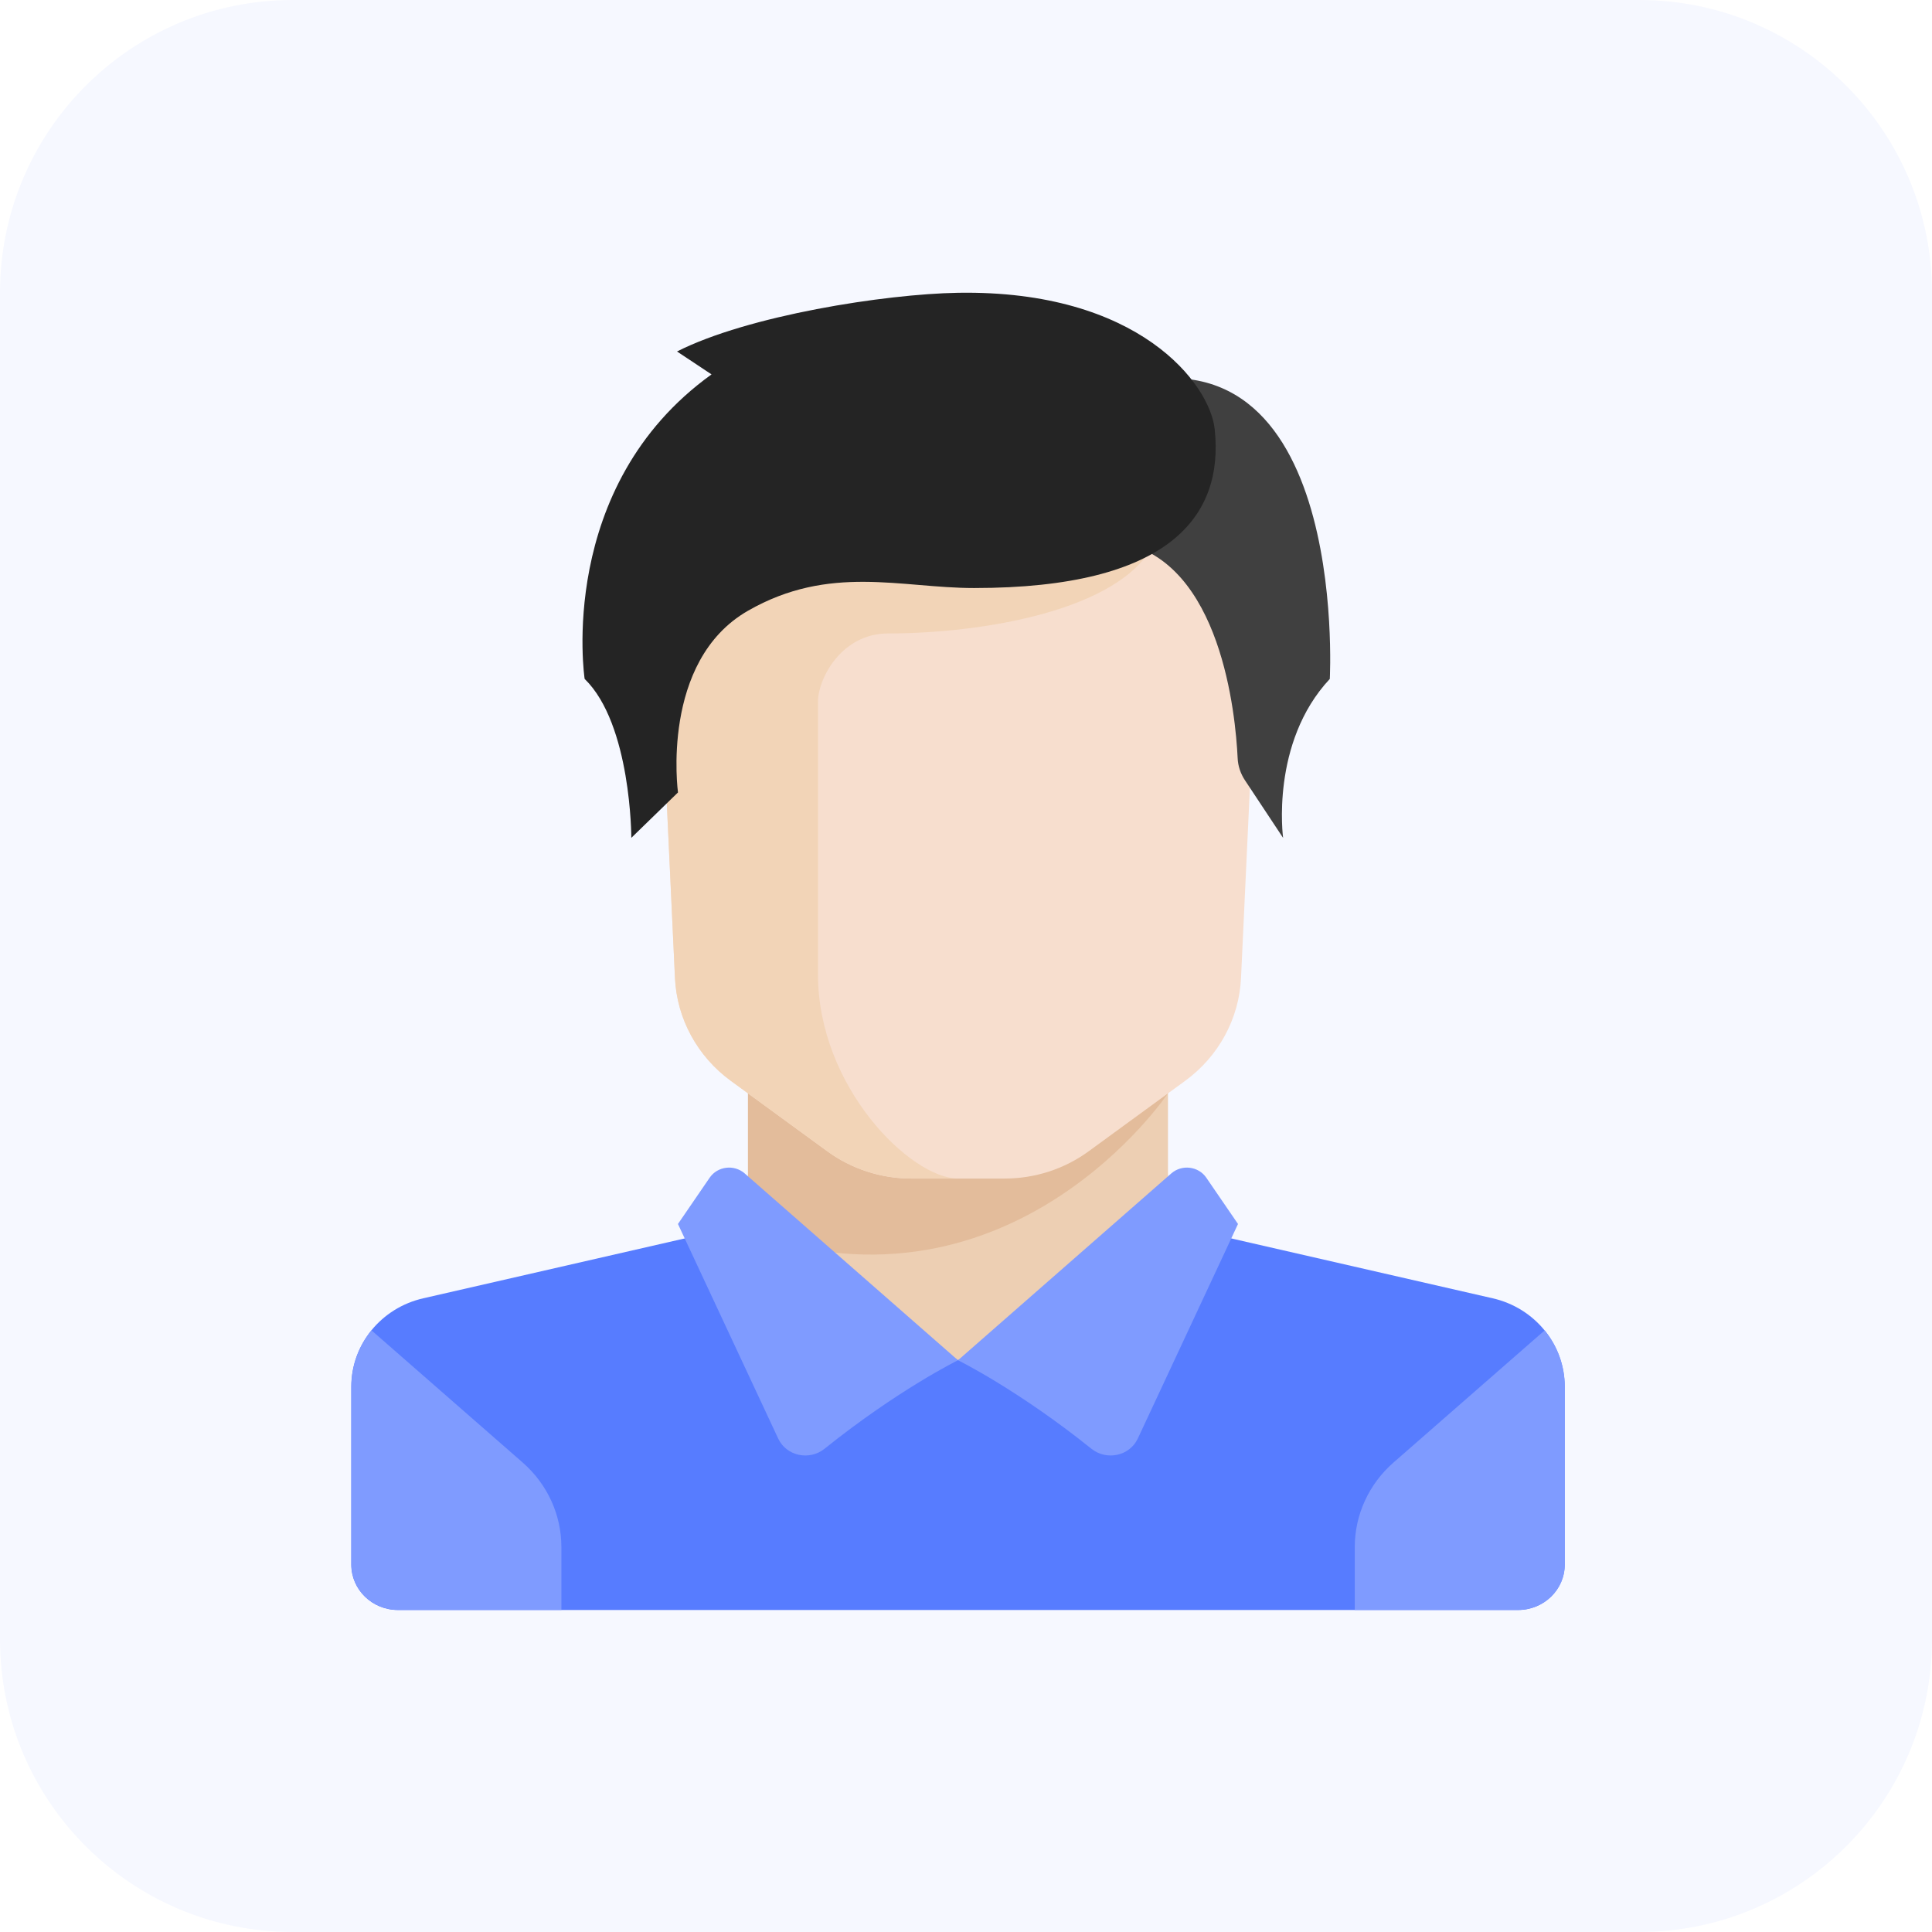
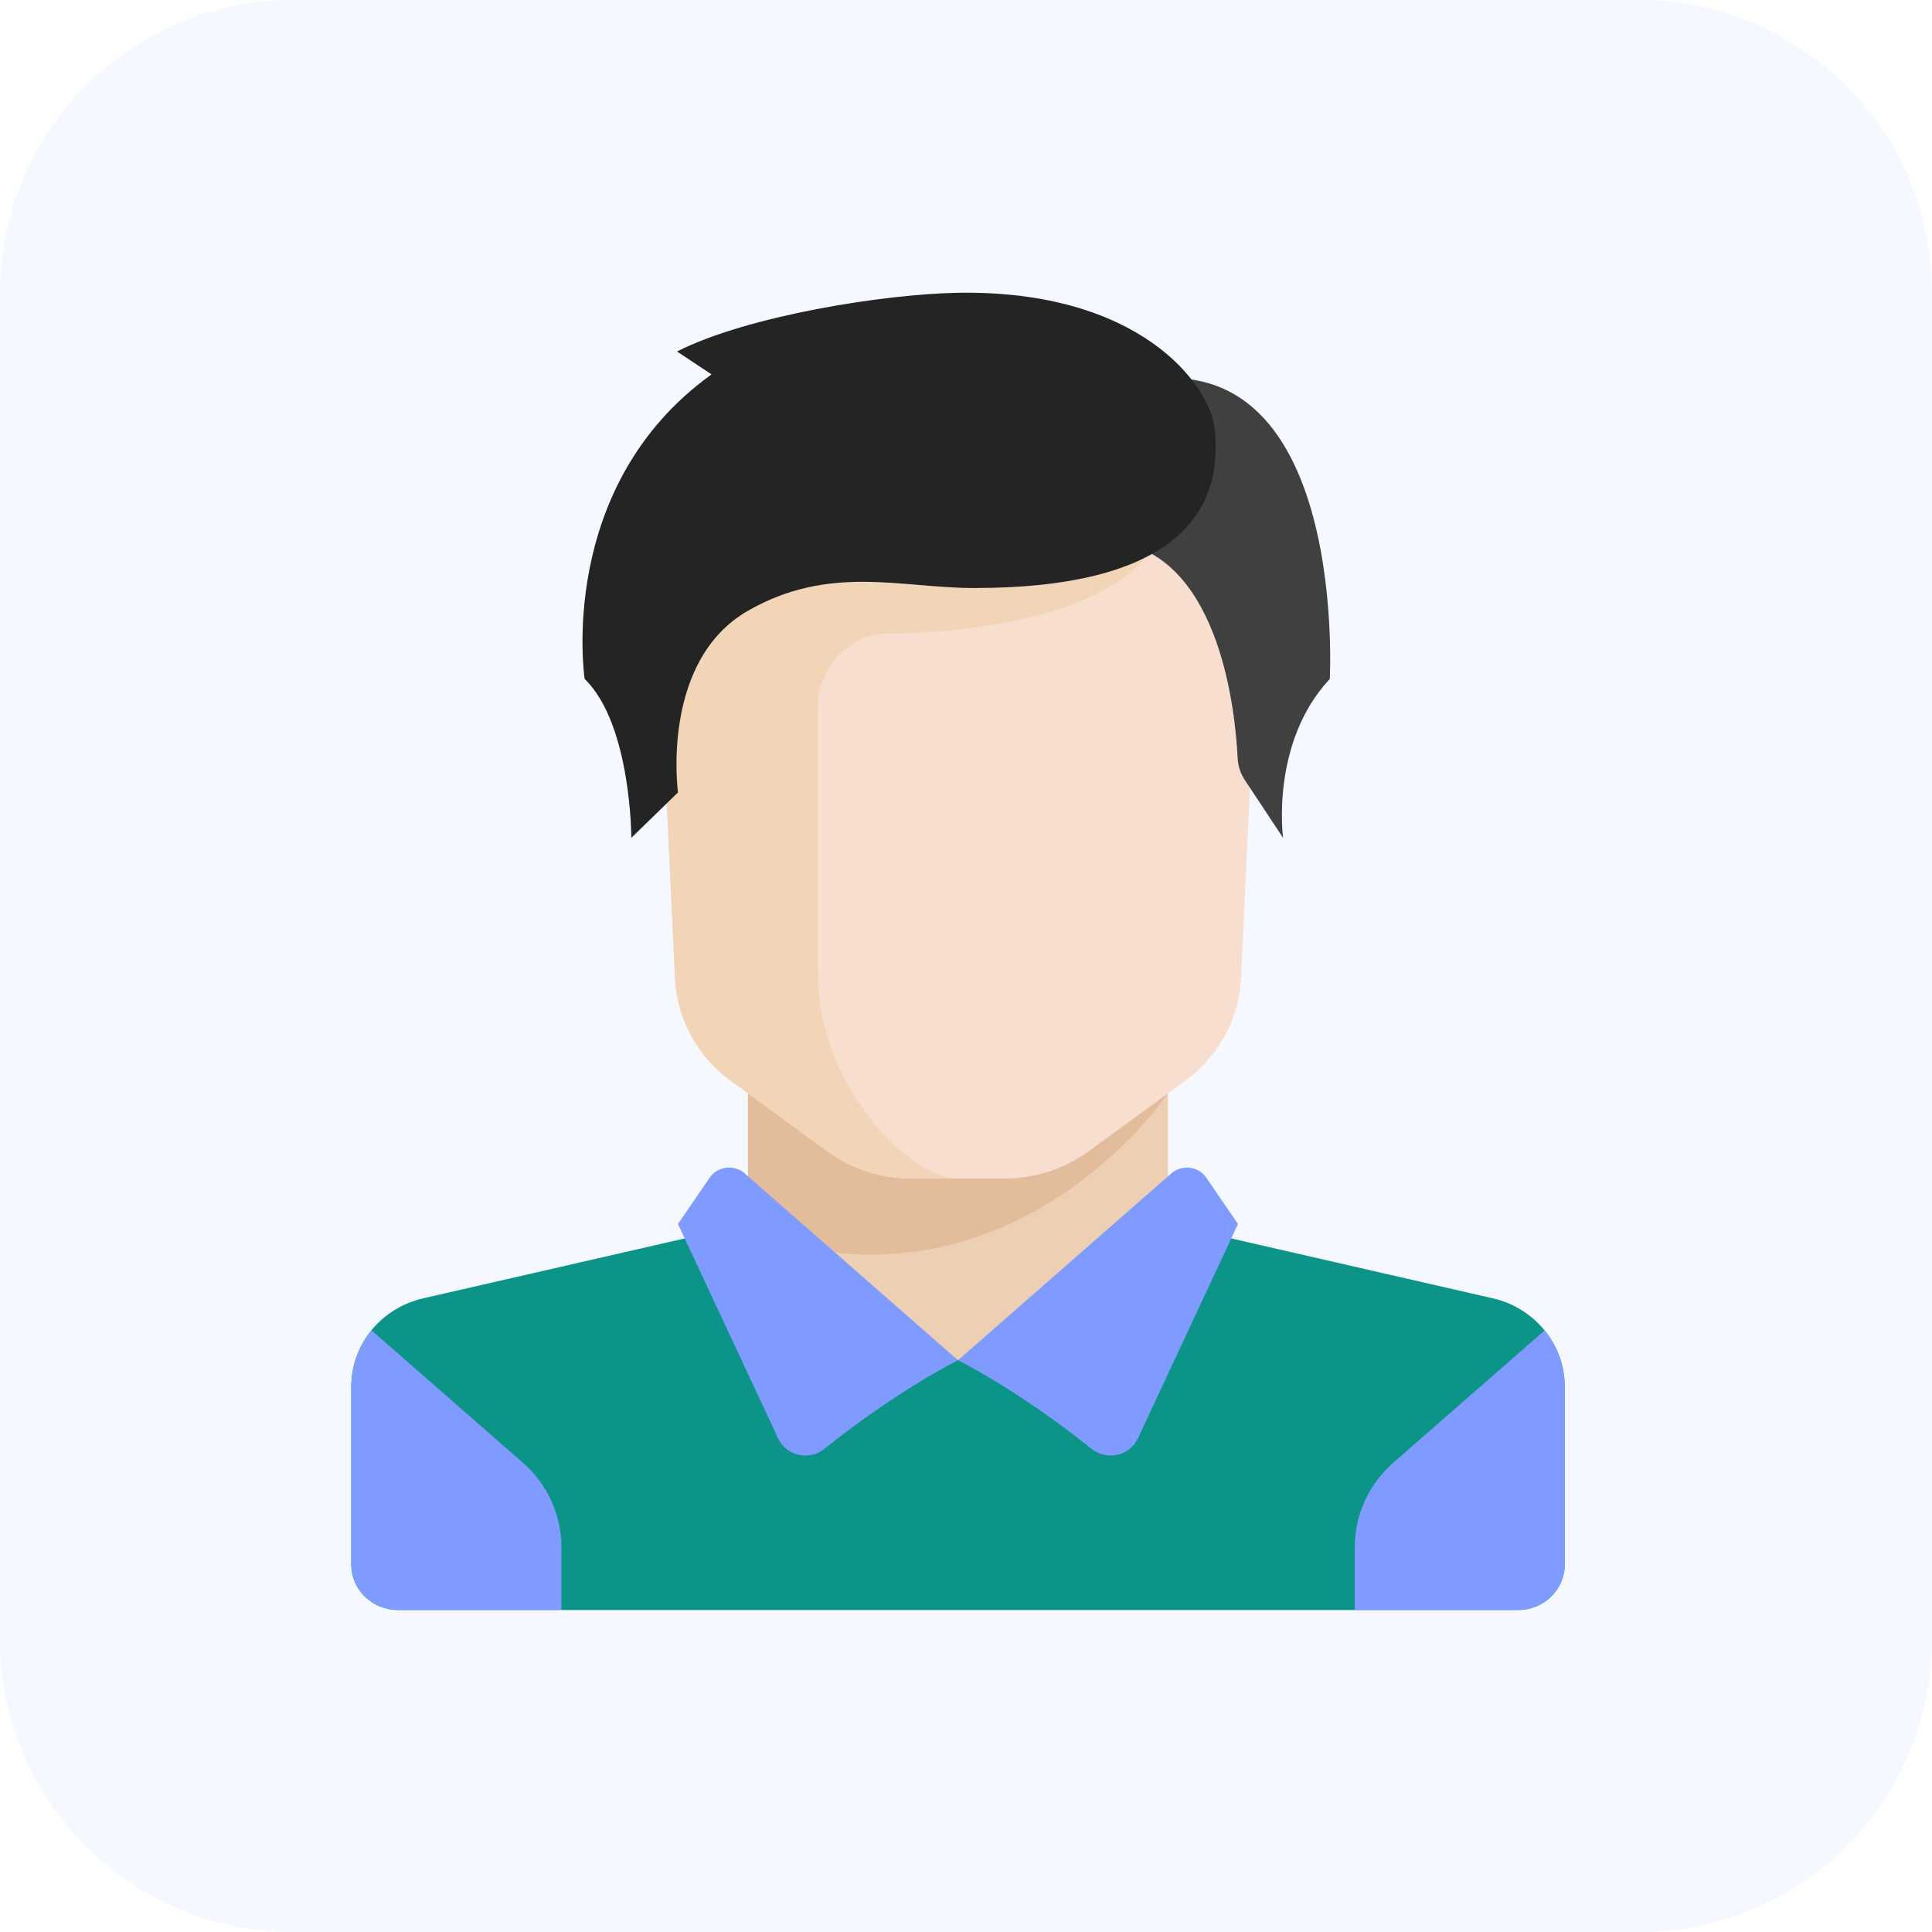
<svg xmlns="http://www.w3.org/2000/svg" width="66" height="66" viewBox="0 0 66 66" fill="none">
  <rect width="66" height="66" rx="10" fill="#F6F8FF" />
  <path d="M39.9 41.812V36.381H25.551V41.812L32.725 48.018L39.9 41.812Z" fill="#E6AF78" fill-opacity="0.56" />
-   <path d="M50.994 44.352L41.13 42.093C40.981 42.059 40.844 42.001 40.716 41.93L32.726 46.466L25.048 41.711C24.85 41.893 24.603 42.028 24.323 42.093L14.458 44.352C13.018 44.681 12 45.932 12 47.372V53.449C12 54.306 12.714 55 13.594 55H51.858C52.739 55 53.452 54.306 53.452 53.449V47.372C53.453 45.932 52.434 44.681 50.994 44.352Z" fill="#577CFF" />
+   <path d="M50.994 44.352L41.13 42.093C40.981 42.059 40.844 42.001 40.716 41.93L32.726 46.466L25.048 41.711C24.85 41.893 24.603 42.028 24.323 42.093L14.458 44.352C13.018 44.681 12 45.932 12 47.372V53.449C12 54.306 12.714 55 13.594 55H51.858C52.739 55 53.452 54.306 53.452 53.449V47.372C53.453 45.932 52.434 44.681 50.994 44.352Z" fill="#0d9488" />
  <path d="M25.551 36.381V42.111C34.589 45.28 39.9 37.349 39.9 37.349V36.381H25.551V36.381Z" fill="#D29B6E" fill-opacity="0.34" />
  <path d="M22.363 18.537L23.058 33.411C23.123 34.8 23.823 36.089 24.966 36.923L28.262 39.329C29.09 39.934 30.097 40.261 31.132 40.261H34.321C35.356 40.261 36.363 39.934 37.191 39.329L40.487 36.923C41.63 36.089 42.33 34.8 42.395 33.411L43.089 18.537H22.363Z" fill="#F7DECE" />
  <path d="M30.335 21.64C33.524 21.64 38.306 20.865 39.441 18.537H22.363L23.058 33.411C23.123 34.8 23.823 36.089 24.966 36.923L28.262 39.329C29.09 39.934 30.097 40.261 31.132 40.261H32.726C31.132 40.261 27.943 37.157 27.943 33.278C27.943 31.381 27.943 26.296 27.943 23.968C27.943 23.192 28.741 21.64 30.335 21.64Z" fill="#F2D4B7" />
  <path d="M17.856 49.963L12.691 45.447C12.258 45.981 12.004 46.652 12.004 47.37V53.447C12.004 54.304 12.718 54.998 13.598 54.998H19.178V52.849C19.178 51.748 18.698 50.699 17.856 49.963Z" fill="#7F9BFF" />
  <path d="M47.603 49.963L52.769 45.447C53.202 45.981 53.456 46.652 53.456 47.37V53.447C53.456 54.304 52.742 54.998 51.861 54.998H46.281V52.849C46.281 51.748 46.762 50.699 47.603 49.963Z" fill="#7F9BFF" />
  <path d="M25.44 40.086L32.726 46.468C32.726 46.468 30.685 47.471 28.167 49.492C27.648 49.908 26.862 49.739 26.584 49.143L23.16 41.813L24.243 40.232C24.513 39.839 25.078 39.77 25.44 40.086Z" fill="#7F9BFF" />
  <path d="M40.013 40.086L32.727 46.468C32.727 46.468 34.767 47.471 37.285 49.492C37.805 49.908 38.59 49.739 38.869 49.143L42.292 41.813L41.209 40.232C40.94 39.839 40.374 39.77 40.013 40.086Z" fill="#7F9BFF" />
  <path d="M37.559 13.398L38.306 18.538C41.717 19.202 42.209 24.412 42.28 25.901C42.292 26.171 42.381 26.431 42.532 26.659L43.833 28.624C43.833 28.624 43.388 25.375 45.428 23.193C45.428 23.193 46.128 10.295 37.559 13.398Z" fill="#404040" />
  <path d="M23.128 12.007L24.307 12.79C18.976 16.621 19.972 23.192 19.972 23.192C21.567 24.743 21.567 28.622 21.567 28.622L23.161 27.071C23.161 27.071 22.546 22.588 25.552 20.864C28.342 19.264 30.784 20.088 33.275 20.088C39.951 20.088 41.819 17.64 41.495 14.657C41.328 13.114 38.904 9.9 32.727 10.002C30.234 10.044 25.552 10.778 23.128 12.007Z" fill="#242424" />
</svg>
